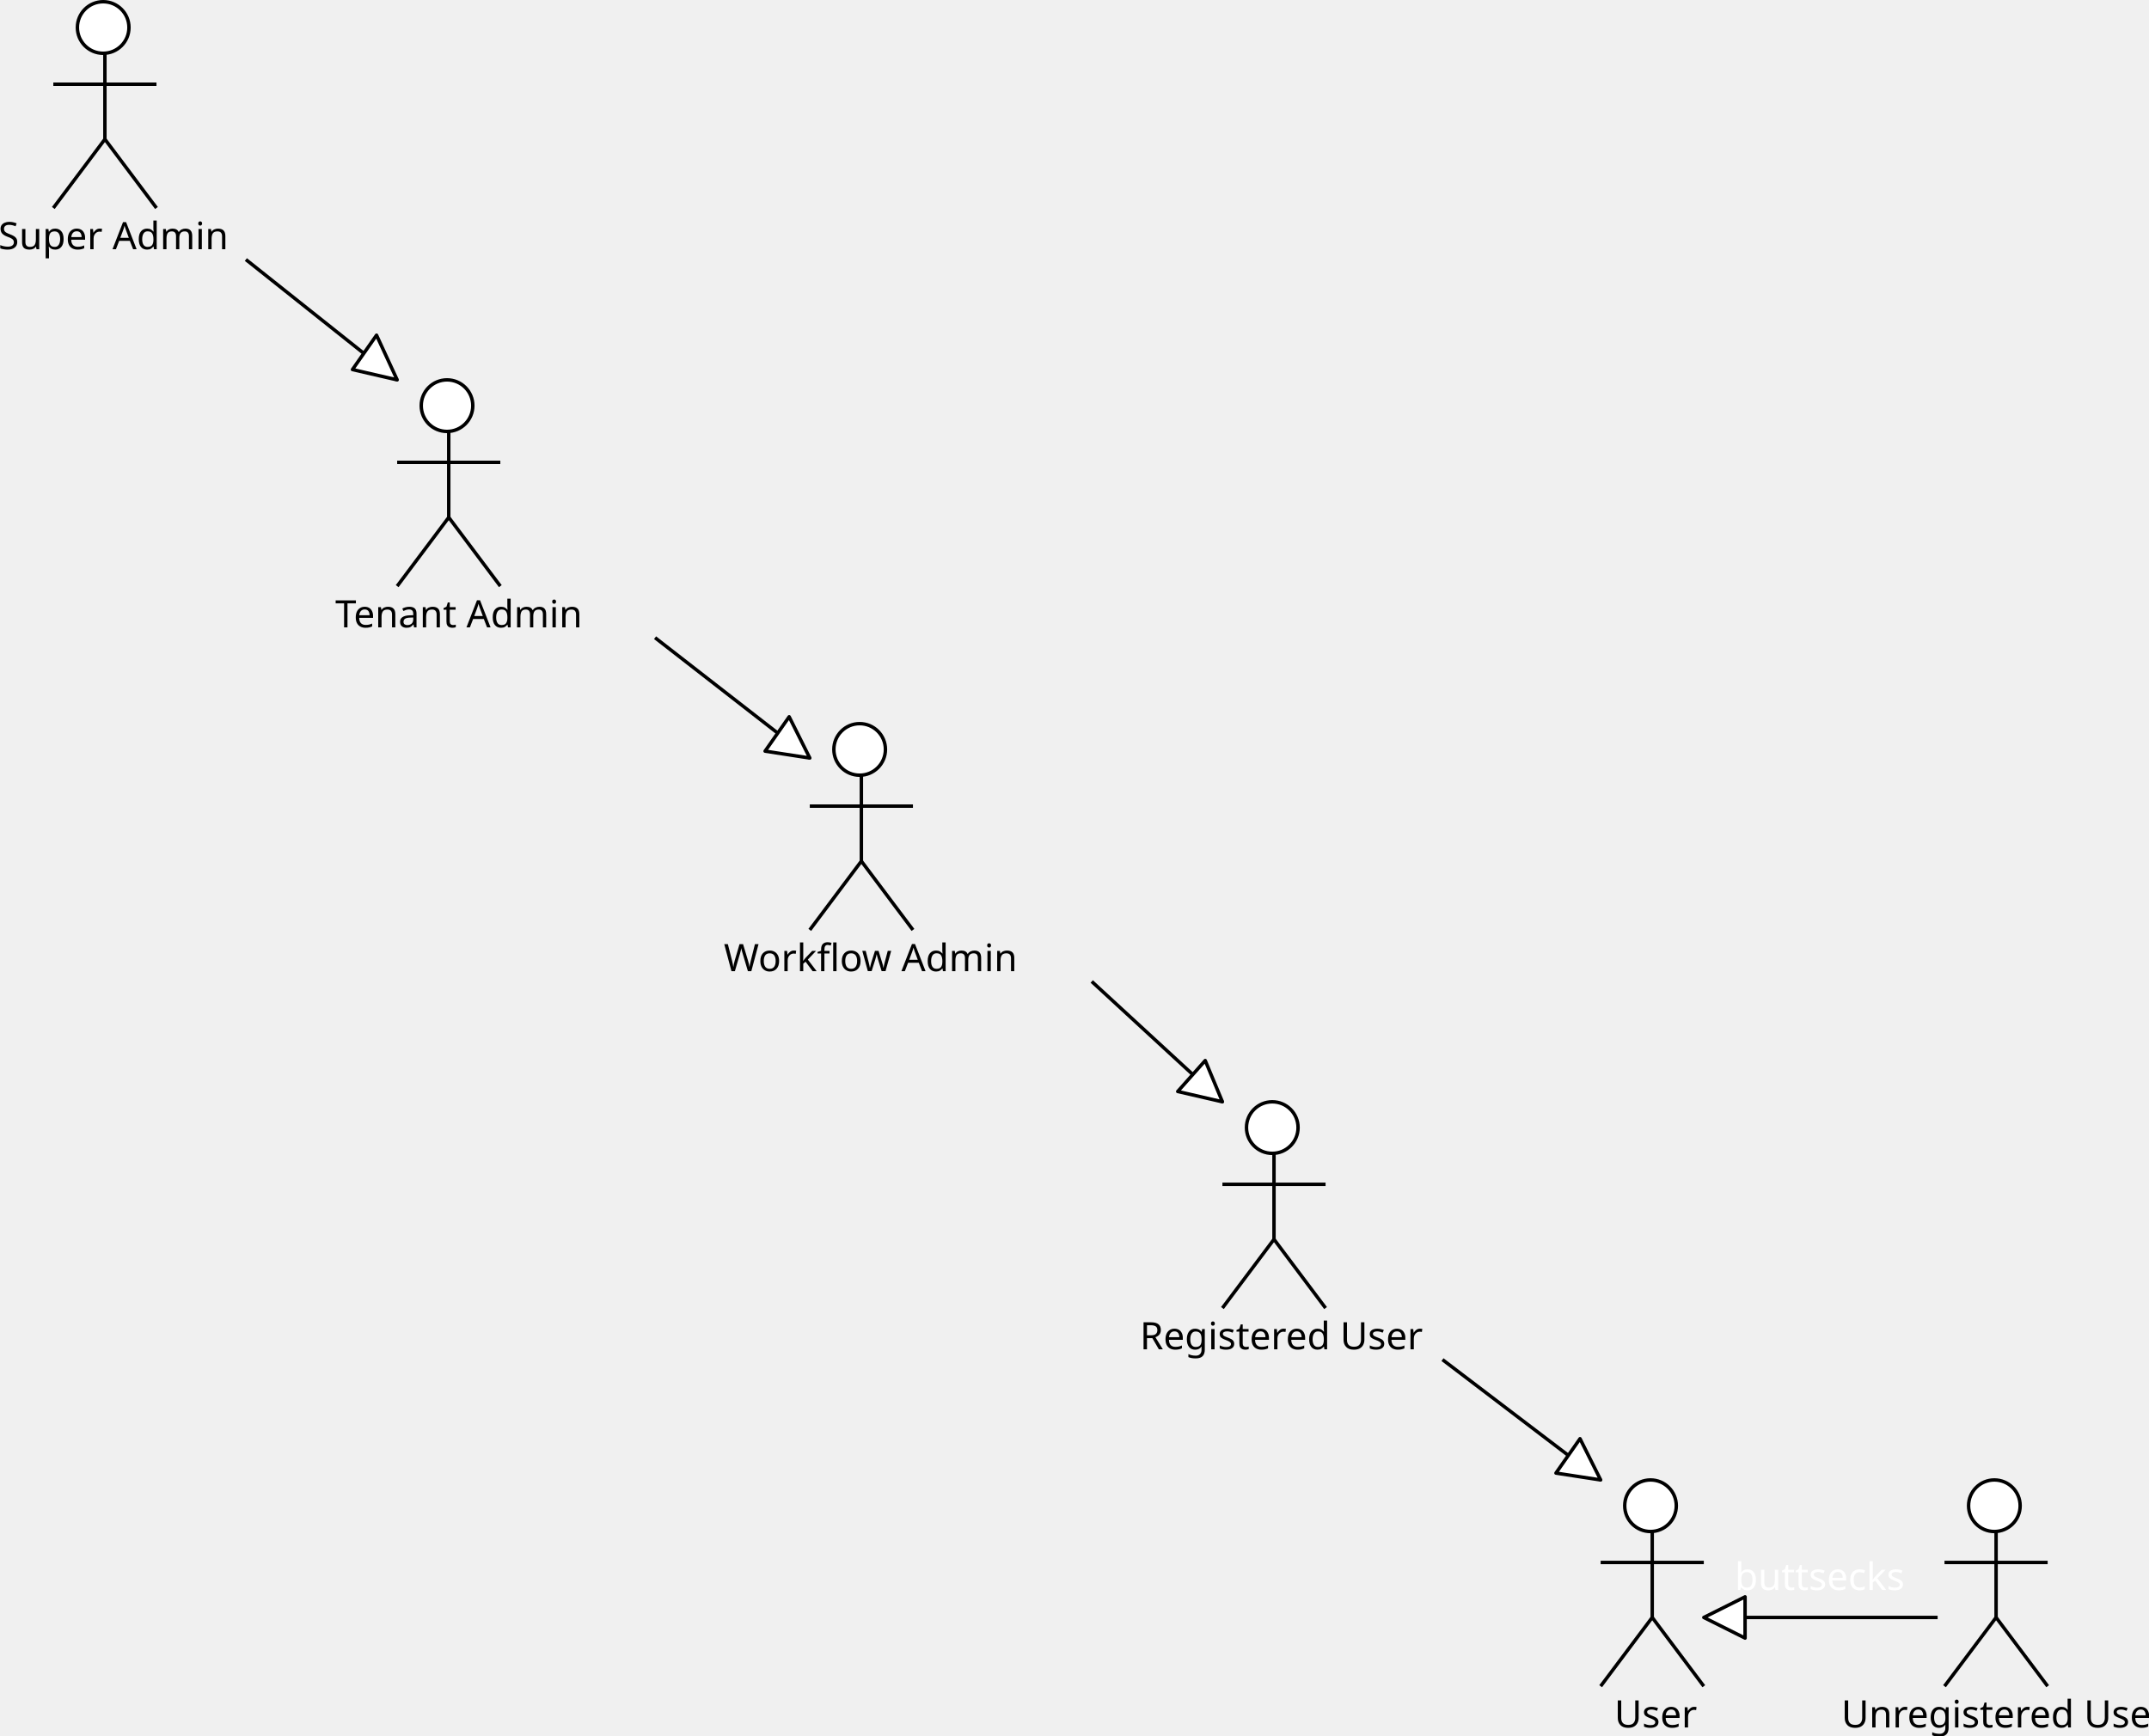
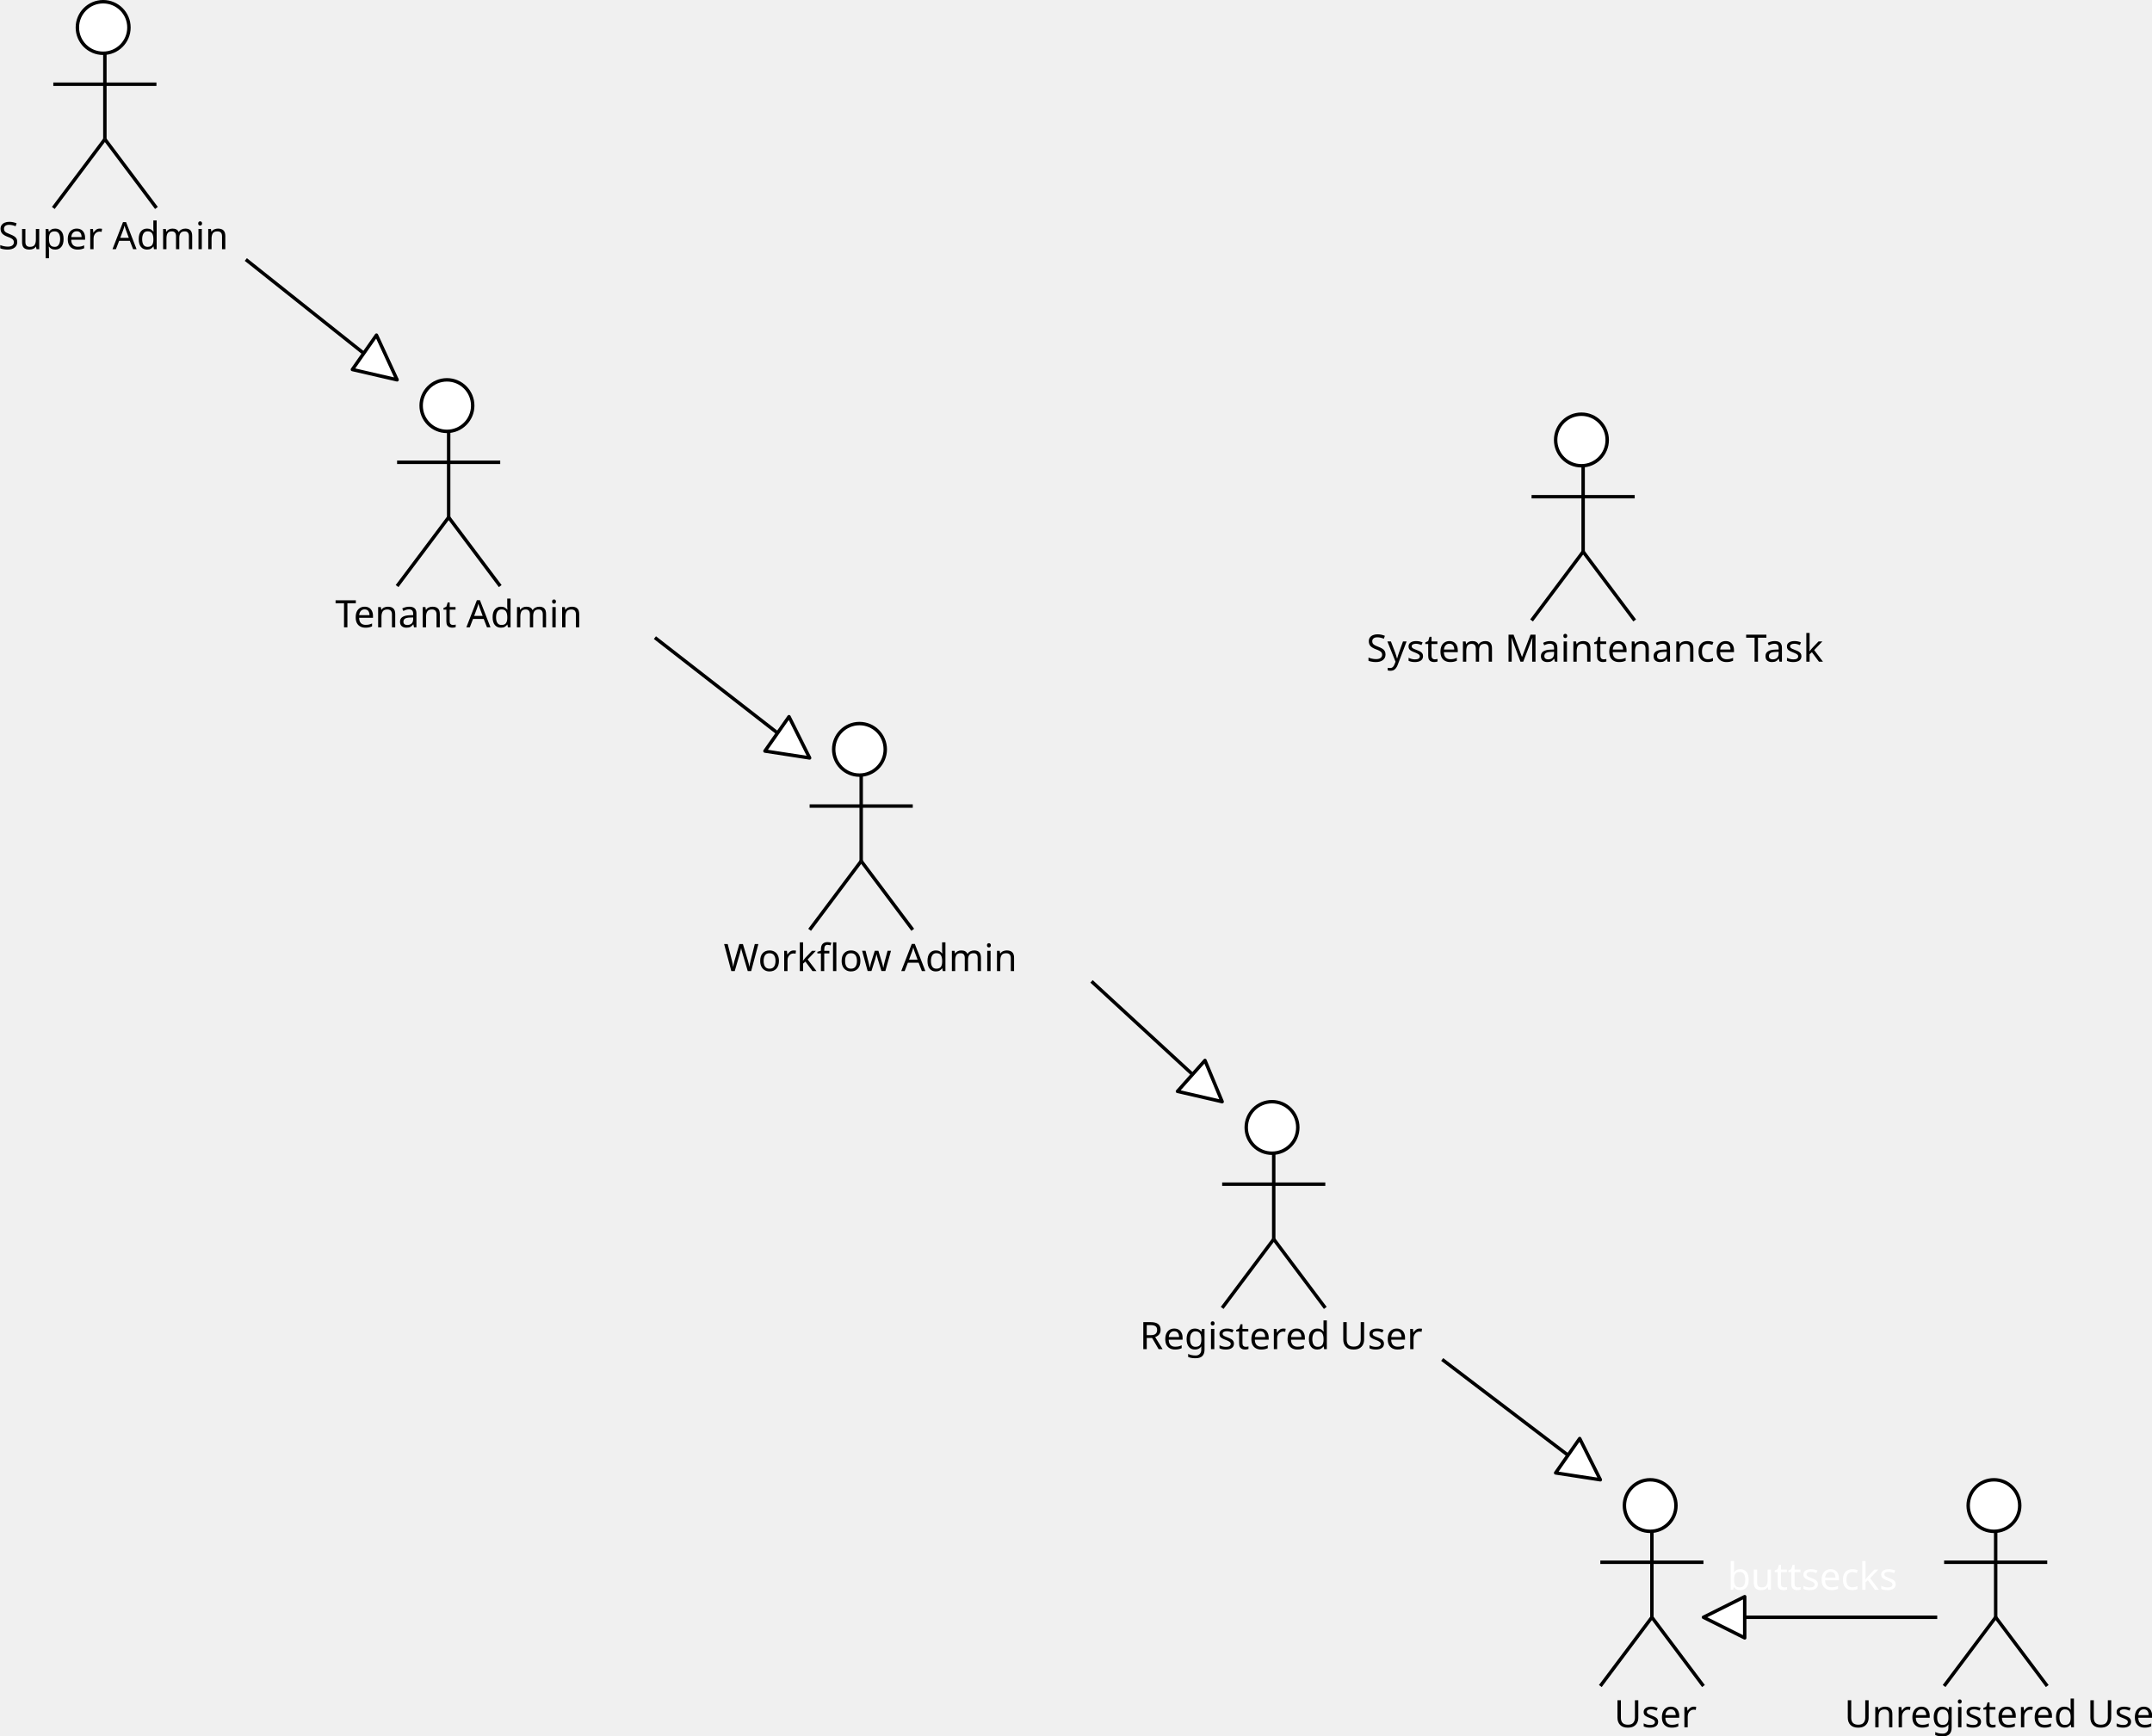
- <svg xmlns="http://www.w3.org/2000/svg" style="font-size:12px;font-style:normal;font-weight:normal;fill:#000000;fill-opacity:1;stroke:#000000;stroke-width:1;stroke-linecap:square;stroke-linejoin:miter;stroke-miterlimit:10;stroke-dasharray:none;stroke-dashoffset:0;stroke-opacity:1;font-family:Dialog" width="624.978" height="504.815" id="svg2" version="1.0">
+ <svg xmlns="http://www.w3.org/2000/svg" style="font-size:12px;font-style:normal;font-weight:normal;fill:#000000;fill-opacity:1;stroke:#000000;stroke-width:1;stroke-linecap:square;stroke-linejoin:miter;stroke-miterlimit:10;stroke-dasharray:none;stroke-dashoffset:0;stroke-opacity:1;font-family:Dialog" width="625.978" height="504.815" id="svg2" version="1.0">
  <defs id="genericDefs">
    </defs>
  <g id="g5" transform="translate(-44.49414,-69.5)">
    <defs id="defs1">
      <clipPath clipPathUnits="userSpaceOnUse" id="clipPath1">
        <path d="M -3,-3 L 37,-3 L 37,67 L -3,67 L -3,-3 z" id="path9" />
      </clipPath>
      <clipPath clipPathUnits="userSpaceOnUse" id="clipPath2">
        <path d="M -3,-3 L 277,-3 L 277,47 L -3,47 L -3,-3 z" id="path12" />
      </clipPath>
      <clipPath clipPathUnits="userSpaceOnUse" id="clipPath3">
        <path d="M 0,0 L 0,40 L 270,40 L 270,0 L 0,0 z" id="path15" />
      </clipPath>
      <clipPath clipPathUnits="userSpaceOnUse" id="clipPath4">
-         <path d="M 0,0 L 43,0 L 43,16 L 0,16 L 0,0 z" id="path18" />
+         <path d="M 0,0 L 146,0 L 146,14 L 0,14 L 0,0 z" id="path18" />
      </clipPath>
      <clipPath clipPathUnits="userSpaceOnUse" id="clipPath5">
-         <path d="M 0,0 L 108,0 L 108,16 L 0,16 L 0,0 z" id="path21" />
+         <path d="M 0,0 L 43,0 L 43,16 L 0,16 L 0,0 z" id="path21" />
      </clipPath>
      <clipPath clipPathUnits="userSpaceOnUse" id="clipPath6">
-         <path d="M 0,0 L 98,0 L 98,16 L 0,16 L 0,0 z" id="path24" />
+         <path d="M 0,0 L 107,0 L 107,16 L 0,16 L 0,0 z" id="path24" />
      </clipPath>
      <clipPath clipPathUnits="userSpaceOnUse" id="clipPath7">
-         <path d="M 0,0 L 136,0 L 136,16 L 0,16 L 0,0 z" id="path27" />
+         <path d="M 0,0 L 97,0 L 97,16 L 0,16 L 0,0 z" id="path27" />
      </clipPath>
      <clipPath clipPathUnits="userSpaceOnUse" id="clipPath8">
-         <path d="M 0,0 L 120,0 L 120,16 L 0,16 L 0,0 z" id="path30" />
+         <path d="M 0,0 L 136,0 L 136,16 L 0,16 L 0,0 z" id="path30" />
      </clipPath>
      <clipPath clipPathUnits="userSpaceOnUse" id="clipPath9">
-         <path d="M 0,0 L 82,0 L 82,16 L 0,16 L 0,0 z" id="path33" />
+         <path d="M 0,0 L 120,0 L 120,16 L 0,16 L 0,0 z" id="path33" />
      </clipPath>
      <clipPath clipPathUnits="userSpaceOnUse" id="clipPath10">
-         <path d="M 0,0 L 148,0 L 148,139 L 0,139 L 0,0 z" id="path36" />
+         <path d="M 0,0 L 82,0 L 82,16 L 0,16 L 0,0 z" id="path36" />
      </clipPath>
      <clipPath clipPathUnits="userSpaceOnUse" id="clipPath11">
-         <path d="M 0,0 L 149,0 L 149,139 L 0,139 L 0,0 z" id="path39" />
+         <path d="M 0,0 L 148,0 L 148,139 L 0,139 L 0,0 z" id="path39" />
      </clipPath>
      <clipPath clipPathUnits="userSpaceOnUse" id="clipPath12">
-         <path d="M 0,0 L 142,0 L 142,139 L 0,139 L 0,0 z" id="path42" />
+         <path d="M 0,0 L 149,0 L 149,139 L 0,139 L 0,0 z" id="path42" />
      </clipPath>
      <clipPath clipPathUnits="userSpaceOnUse" id="clipPath13">
-         <path d="M 0,0 L 184,0 L 184,115 L 0,115 L 0,0 z" id="path45" />
+         <path d="M 0,0 L 142,0 L 142,139 L 0,139 L 0,0 z" id="path45" />
      </clipPath>
      <clipPath clipPathUnits="userSpaceOnUse" id="clipPath14">
-         <path d="M 0,0 L 150,0 L 150,139 L 0,139 L 0,0 z" id="path48" />
+         <path d="M 0,0 L 184,0 L 184,115 L 0,115 L 0,0 z" id="path48" />
      </clipPath>
      <clipPath clipPathUnits="userSpaceOnUse" id="clipPath15">
-         <path d="M 0,0 L 67,0 L 67,14 L 0,14 L 0,0 z" id="path51" />
+         <path d="M 0,0 L 150,0 L 150,139 L 0,139 L 0,0 z" id="path51" />
+       </clipPath>
+       <clipPath clipPathUnits="userSpaceOnUse" id="clipPath16">
+         <path d="M 0,0 L 66,0 L 66,14 L 0,14 L 0,0 z" id="path54" />
      </clipPath>
    </defs>
-     <g transform="translate(60,70)" style="font-size:11px;fill:#ffffff;stroke:#ffffff;font-family:sans-serif" id="g57">
-       <circle style="stroke:none" r="7.5" cx="14.5" cy="7.5" id="circle59" />
+     <g transform="translate(60,70)" style="font-size:11px;fill:#ffffff;stroke:#ffffff;font-family:sans-serif" id="g60">
+       <circle style="stroke:none" r="7.5" cx="14.5" cy="7.5" id="circle62" />
    </g>
-     <g transform="translate(60,70)" style="font-size:11px;stroke-linecap:butt;stroke-linejoin:round;stroke-miterlimit:0;font-family:sans-serif" id="g61">
-       <circle style="fill:none" r="7.5" cx="14.5" cy="7.5" id="circle63" />
-       <line x1="15" x2="15" y1="15" style="fill:none" y2="40" id="line65" />
-       <line x1="0" x2="30" y1="24" style="fill:none" y2="24" id="line67" />
-       <line x1="15" x2="0" y1="40" style="fill:none" y2="60" id="line69" />
-       <line x1="15" x2="30" y1="40" style="fill:none" y2="60" id="line71" />
+     <g transform="translate(60,70)" style="font-size:11px;stroke-linecap:butt;stroke-linejoin:round;stroke-miterlimit:0;font-family:sans-serif" id="g64">
+       <circle style="fill:none" r="7.5" cx="14.5" cy="7.5" id="circle66" />
+       <line x1="15" x2="15" y1="15" style="fill:none" y2="40" id="line68" />
+       <line x1="0" x2="30" y1="24" style="fill:none" y2="24" id="line70" />
+       <line x1="15" x2="0" y1="40" style="fill:none" y2="60" id="line72" />
+       <line x1="15" x2="30" y1="40" style="fill:none" y2="60" id="line74" />
    </g>
-     <g transform="translate(160,180)" style="font-size:11px;fill:#ffffff;stroke:#ffffff;font-family:sans-serif" id="g73">
-       <circle style="stroke:none" r="7.5" cx="14.5" cy="7.5" id="circle75" />
+     <g transform="translate(160,180)" style="font-size:11px;fill:#ffffff;stroke:#ffffff;font-family:sans-serif" id="g76">
+       <circle style="stroke:none" r="7.5" cx="14.5" cy="7.5" id="circle78" />
    </g>
-     <g transform="translate(160,180)" style="font-size:11px;stroke-linecap:butt;stroke-linejoin:round;stroke-miterlimit:0;font-family:sans-serif" id="g77">
-       <circle style="fill:none" r="7.5" cx="14.5" cy="7.5" id="circle79" />
-       <line x1="15" x2="15" y1="15" style="fill:none" y2="40" id="line81" />
-       <line x1="0" x2="30" y1="24" style="fill:none" y2="24" id="line83" />
-       <line x1="15" x2="0" y1="40" style="fill:none" y2="60" id="line85" />
-       <line x1="15" x2="30" y1="40" style="fill:none" y2="60" id="line87" />
+     <g transform="translate(160,180)" style="font-size:11px;stroke-linecap:butt;stroke-linejoin:round;stroke-miterlimit:0;font-family:sans-serif" id="g80">
+       <circle style="fill:none" r="7.5" cx="14.5" cy="7.5" id="circle82" />
+       <line x1="15" x2="15" y1="15" style="fill:none" y2="40" id="line84" />
+       <line x1="0" x2="30" y1="24" style="fill:none" y2="24" id="line86" />
+       <line x1="15" x2="0" y1="40" style="fill:none" y2="60" id="line88" />
+       <line x1="15" x2="30" y1="40" style="fill:none" y2="60" id="line90" />
    </g>
-     <g transform="translate(280,280)" style="font-size:11px;fill:#ffffff;stroke:#ffffff;font-family:sans-serif" id="g89">
-       <circle style="stroke:none" r="7.5" cx="14.5" cy="7.5" id="circle91" />
+     <g transform="translate(280,280)" style="font-size:11px;fill:#ffffff;stroke:#ffffff;font-family:sans-serif" id="g92">
+       <circle style="stroke:none" r="7.5" cx="14.5" cy="7.5" id="circle94" />
    </g>
-     <g transform="translate(280,280)" style="font-size:11px;stroke-linecap:butt;stroke-linejoin:round;stroke-miterlimit:0;font-family:sans-serif" id="g93">
-       <circle style="fill:none" r="7.5" cx="14.5" cy="7.5" id="circle95" />
-       <line x1="15" x2="15" y1="15" style="fill:none" y2="40" id="line97" />
-       <line x1="0" x2="30" y1="24" style="fill:none" y2="24" id="line99" />
-       <line x1="15" x2="0" y1="40" style="fill:none" y2="60" id="line101" />
-       <line x1="15" x2="30" y1="40" style="fill:none" y2="60" id="line103" />
+     <g transform="translate(280,280)" style="font-size:11px;stroke-linecap:butt;stroke-linejoin:round;stroke-miterlimit:0;font-family:sans-serif" id="g96">
+       <circle style="fill:none" r="7.5" cx="14.5" cy="7.5" id="circle98" />
+       <line x1="15" x2="15" y1="15" style="fill:none" y2="40" id="line100" />
+       <line x1="0" x2="30" y1="24" style="fill:none" y2="24" id="line102" />
+       <line x1="15" x2="0" y1="40" style="fill:none" y2="60" id="line104" />
+       <line x1="15" x2="30" y1="40" style="fill:none" y2="60" id="line106" />
    </g>
-     <g transform="translate(400,390)" style="font-size:11px;fill:#ffffff;stroke:#ffffff;font-family:sans-serif" id="g105">
-       <circle style="stroke:none" r="7.5" cx="14.5" cy="7.5" id="circle107" />
+     <g transform="translate(400,390)" style="font-size:11px;fill:#ffffff;stroke:#ffffff;font-family:sans-serif" id="g108">
+       <circle style="stroke:none" r="7.5" cx="14.5" cy="7.5" id="circle110" />
    </g>
-     <g transform="translate(400,390)" style="font-size:11px;stroke-linecap:butt;stroke-linejoin:round;stroke-miterlimit:0;font-family:sans-serif" id="g109">
-       <circle style="fill:none" r="7.5" cx="14.5" cy="7.5" id="circle111" />
-       <line x1="15" x2="15" y1="15" style="fill:none" y2="40" id="line113" />
-       <line x1="0" x2="30" y1="24" style="fill:none" y2="24" id="line115" />
-       <line x1="15" x2="0" y1="40" style="fill:none" y2="60" id="line117" />
-       <line x1="15" x2="30" y1="40" style="fill:none" y2="60" id="line119" />
+     <g transform="translate(400,390)" style="font-size:11px;stroke-linecap:butt;stroke-linejoin:round;stroke-miterlimit:0;font-family:sans-serif" id="g112">
+       <circle style="fill:none" r="7.5" cx="14.5" cy="7.5" id="circle114" />
+       <line x1="15" x2="15" y1="15" style="fill:none" y2="40" id="line116" />
+       <line x1="0" x2="30" y1="24" style="fill:none" y2="24" id="line118" />
+       <line x1="15" x2="0" y1="40" style="fill:none" y2="60" id="line120" />
+       <line x1="15" x2="30" y1="40" style="fill:none" y2="60" id="line122" />
    </g>
-     <g transform="translate(610,500)" style="font-size:11px;fill:#ffffff;stroke:#ffffff;font-family:sans-serif" id="g121">
-       <circle style="stroke:none" r="7.5" cx="14.5" cy="7.5" id="circle123" />
+     <g transform="translate(610,500)" style="font-size:11px;fill:#ffffff;stroke:#ffffff;font-family:sans-serif" id="g124">
+       <circle style="stroke:none" r="7.5" cx="14.5" cy="7.5" id="circle126" />
    </g>
-     <g transform="translate(610,500)" style="font-size:11px;stroke-linecap:butt;stroke-linejoin:round;stroke-miterlimit:0;font-family:sans-serif" id="g125">
-       <circle style="fill:none" r="7.5" cx="14.5" cy="7.5" id="circle127" />
-       <line x1="15" x2="15" y1="15" style="fill:none" y2="40" id="line129" />
-       <line x1="0" x2="30" y1="24" style="fill:none" y2="24" id="line131" />
-       <line x1="15" x2="0" y1="40" style="fill:none" y2="60" id="line133" />
-       <line x1="15" x2="30" y1="40" style="fill:none" y2="60" id="line135" />
+     <g transform="translate(610,500)" style="font-size:11px;stroke-linecap:butt;stroke-linejoin:round;stroke-miterlimit:0;font-family:sans-serif" id="g128">
+       <circle style="fill:none" r="7.5" cx="14.5" cy="7.5" id="circle130" />
+       <line x1="15" x2="15" y1="15" style="fill:none" y2="40" id="line132" />
+       <line x1="0" x2="30" y1="24" style="fill:none" y2="24" id="line134" />
+       <line x1="15" x2="0" y1="40" style="fill:none" y2="60" id="line136" />
+       <line x1="15" x2="30" y1="40" style="fill:none" y2="60" id="line138" />
    </g>
-     <g transform="translate(510,500)" style="font-size:11px;fill:#ffffff;stroke:#ffffff;font-family:sans-serif" id="g137">
-       <circle style="stroke:none" r="7.5" cx="14.5" cy="7.5" id="circle139" />
+     <g transform="translate(510,500)" style="font-size:11px;fill:#ffffff;stroke:#ffffff;font-family:sans-serif" id="g140">
+       <circle style="stroke:none" r="7.5" cx="14.5" cy="7.5" id="circle142" />
    </g>
-     <g transform="translate(510,500)" style="font-size:11px;stroke-linecap:butt;stroke-linejoin:round;stroke-miterlimit:0;font-family:sans-serif" id="g141">
-       <circle style="fill:none" r="7.5" cx="14.5" cy="7.5" id="circle143" />
-       <line x1="15" x2="15" y1="15" style="fill:none" y2="40" id="line145" />
-       <line x1="0" x2="30" y1="24" style="fill:none" y2="24" id="line147" />
-       <line x1="15" x2="0" y1="40" style="fill:none" y2="60" id="line149" />
-       <line x1="15" x2="30" y1="40" style="fill:none" y2="60" id="line151" />
+     <g transform="translate(510,500)" style="font-size:11px;stroke-linecap:butt;stroke-linejoin:round;stroke-miterlimit:0;font-family:sans-serif" id="g144">
+       <circle style="fill:none" r="7.5" cx="14.5" cy="7.5" id="circle146" />
+       <line x1="15" x2="15" y1="15" style="fill:none" y2="40" id="line148" />
+       <line x1="0" x2="30" y1="24" style="fill:none" y2="24" id="line150" />
+       <line x1="15" x2="0" y1="40" style="fill:none" y2="60" id="line152" />
+       <line x1="15" x2="30" y1="40" style="fill:none" y2="60" id="line154" />
    </g>
-     <g style="font-size:11px;fill:#ffffff;stroke:#ffffff;font-family:sans-serif" id="g153" />
-     <g style="font-size:11px;font-family:sans-serif" transform="translate(504,560)" id="g161">
-       <text x="10" y="12" style="stroke:none" xml:space="preserve" id="text163">User</text>
+     <g transform="translate(490,190)" style="font-size:11px;fill:#ffffff;stroke:#ffffff;font-family:sans-serif" id="g164">
+       <circle style="stroke:none" r="7.5" cx="14.5" cy="7.5" id="circle166" />
    </g>
-     <g style="font-size:11px;font-family:sans-serif" transform="translate(571,560)" id="g165">
-       <text x="9" y="12" style="stroke:none" xml:space="preserve" id="text167">Unregistered User</text>
+     <g transform="translate(490,190)" style="font-size:11px;stroke-linecap:butt;stroke-linejoin:round;stroke-miterlimit:0;font-family:sans-serif" id="g168">
+       <circle style="fill:none" r="7.5" cx="14.5" cy="7.5" id="circle170" />
+       <line x1="15" x2="15" y1="15" style="fill:none" y2="40" id="line172" />
+       <line x1="0" x2="30" y1="24" style="fill:none" y2="24" id="line174" />
+       <line x1="15" x2="0" y1="40" style="fill:none" y2="60" id="line176" />
+       <line x1="15" x2="30" y1="40" style="fill:none" y2="60" id="line178" />
    </g>
-     <g style="font-size:11px;font-family:sans-serif" transform="translate(366,450)" id="g169">
-       <text x="10" y="12" style="stroke:none" xml:space="preserve" id="text171">Registered User</text>
+     <g style="font-size:11px;font-family:sans-serif" transform="translate(432,250)" id="g180">
+       <text x="10" y="12" style="stroke:none" xml:space="preserve" id="text182">System Maintenance Task</text>
    </g>
-     <g style="font-size:11px;font-family:sans-serif" transform="translate(227,340)" id="g173">
-       <text x="28" y="12" style="stroke:none" xml:space="preserve" id="text175">Workflow Admin</text>
+     <g style="font-size:11px;font-family:sans-serif" transform="translate(504,560)" id="g184">
+       <text x="10" y="12" style="stroke:none" xml:space="preserve" id="text186">User</text>
    </g>
-     <g style="font-size:11px;font-family:sans-serif" transform="translate(115,240)" id="g177">
-       <text x="27" y="12" style="stroke:none" xml:space="preserve" id="text179">Tenant Admin</text>
+     <g style="font-size:11px;font-family:sans-serif" transform="translate(572,560)" id="g188">
+       <text x="9" y="12" style="stroke:none" xml:space="preserve" id="text190">Unregistered User</text>
    </g>
-     <g style="font-size:11px;font-family:sans-serif" transform="translate(34,130)" id="g181">
-       <text x="10" y="12" style="stroke:none" xml:space="preserve" id="text183">Super Admin</text>
+     <g style="font-size:11px;font-family:sans-serif" transform="translate(367,450)" id="g192">
+       <text x="9" y="12" style="stroke:none" xml:space="preserve" id="text194">Registered User</text>
    </g>
-     <g transform="translate(66,95)" style="font-size:11px;stroke-linecap:butt;stroke-linejoin:round;font-family:sans-serif" id="g185">
-       <line x1="94" x2="50" y1="85" style="fill:none" y2="50" id="line187" />
-       <polygon style="fill:#ffffff;stroke:none" points="94,85 88,72 81,82 94,85 " id="polygon189" />
-       <polygon style="fill:none" points="94,85 88,72 81,82 94,85 " id="polygon191" />
+     <g style="font-size:11px;font-family:sans-serif" transform="translate(227,340)" id="g196">
+       <text x="28" y="12" style="stroke:none" xml:space="preserve" id="text198">Workflow Admin</text>
    </g>
-     <g transform="translate(185,205)" style="font-size:11px;stroke-linecap:butt;stroke-linejoin:round;font-family:sans-serif" id="g193">
-       <line x1="95" x2="50" y1="85" style="fill:none" y2="50" id="line195" />
-       <polygon style="fill:#ffffff;stroke:none" points="95,85 89,73 82,83 95,85 " id="polygon197" />
-       <polygon style="fill:none" points="95,85 89,73 82,83 95,85 " id="polygon199" />
+     <g style="font-size:11px;font-family:sans-serif" transform="translate(115,240)" id="g200">
+       <text x="27" y="12" style="stroke:none" xml:space="preserve" id="text202">Tenant Admin</text>
    </g>
-     <g transform="translate(312,305)" style="font-size:11px;stroke-linecap:butt;stroke-linejoin:round;font-family:sans-serif" id="g201">
-       <line x1="88" x2="50" y1="85" style="fill:none" y2="50" id="line203" />
-       <polygon style="fill:#ffffff;stroke:none" points="88,85 83,73 75,82 88,85 " id="polygon205" />
-       <polygon style="fill:none" points="88,85 83,73 75,82 88,85 " id="polygon207" />
+     <g style="font-size:11px;font-family:sans-serif" transform="translate(34,130)" id="g204">
+       <text x="10" y="12" style="stroke:none" xml:space="preserve" id="text206">Super Admin</text>
    </g>
-     <g transform="translate(484,484)" style="font-size:11px;stroke-linecap:butt;stroke-linejoin:round;font-family:sans-serif" id="g209">
-       <line x1="56" x2="124" y1="56" style="fill:none" y2="56" id="line211" />
-       <polygon style="fill:#ffffff;stroke:none" points="56,56 68,62 68,50 56,56 " id="polygon213" />
-       <polygon style="fill:none" points="56,56 68,62 68,50 56,56 " id="polygon215" />
+     <g transform="translate(66,95)" style="font-size:11px;stroke-linecap:butt;stroke-linejoin:round;font-family:sans-serif" id="g208">
+       <line x1="94" x2="50" y1="85" style="fill:none" y2="50" id="line210" />
+       <polygon style="fill:#ffffff;stroke:none" points="94,85 88,72 81,82 94,85 " id="polygon212" />
+       <polygon style="fill:none" points="94,85 88,72 81,82 94,85 " id="polygon214" />
    </g>
-     <g transform="translate(414,415)" style="font-size:11px;stroke-linecap:butt;stroke-linejoin:round;font-family:sans-serif" id="g217">
-       <line x1="96" x2="50" y1="85" style="fill:none" y2="50" id="line219" />
-       <polygon style="fill:#ffffff;stroke:none" points="96,85 90,73 83,83 96,85 " id="polygon221" />
-       <polygon style="fill:none" points="96,85 90,73 83,83 96,85 " id="polygon223" />
+     <g transform="translate(185,205)" style="font-size:11px;stroke-linecap:butt;stroke-linejoin:round;font-family:sans-serif" id="g216">
+       <line x1="95" x2="50" y1="85" style="fill:none" y2="50" id="line218" />
+       <polygon style="fill:#ffffff;stroke:none" points="95,85 89,73 82,83 95,85 " id="polygon220" />
+       <polygon style="fill:none" points="95,85 89,73 82,83 95,85 " id="polygon222" />
    </g>
-     <g transform="translate(539,520)" style="font-size:11px;fill:#ffffff;stroke:#ffffff;font-family:sans-serif" id="g225">
-       <text x="10" y="12" style="stroke:none" xml:space="preserve" id="text227">buttsecks</text>
+     <g transform="translate(312,305)" style="font-size:11px;stroke-linecap:butt;stroke-linejoin:round;font-family:sans-serif" id="g224">
+       <line x1="88" x2="50" y1="85" style="fill:none" y2="50" id="line226" />
+       <polygon style="fill:#ffffff;stroke:none" points="88,85 83,73 75,82 88,85 " id="polygon228" />
+       <polygon style="fill:none" points="88,85 83,73 75,82 88,85 " id="polygon230" />
+     </g>
+     <g transform="translate(484,484)" style="font-size:11px;stroke-linecap:butt;stroke-linejoin:round;font-family:sans-serif" id="g232">
+       <line x1="56" x2="124" y1="56" style="fill:none" y2="56" id="line234" />
+       <polygon style="fill:#ffffff;stroke:none" points="56,56 68,62 68,50 56,56 " id="polygon236" />
+       <polygon style="fill:none" points="56,56 68,62 68,50 56,56 " id="polygon238" />
+     </g>
+     <g transform="translate(414,415)" style="font-size:11px;stroke-linecap:butt;stroke-linejoin:round;font-family:sans-serif" id="g240">
+       <line x1="96" x2="50" y1="85" style="fill:none" y2="50" id="line242" />
+       <polygon style="fill:#ffffff;stroke:none" points="96,85 90,73 83,83 96,85 " id="polygon244" />
+       <polygon style="fill:none" points="96,85 90,73 83,83 96,85 " id="polygon246" />
+     </g>
+     <g transform="translate(538,520)" style="font-size:11px;fill:#ffffff;stroke:#ffffff;font-family:sans-serif" id="g248">
+       <text x="9" y="12" style="stroke:none" xml:space="preserve" id="text250">buttsecks</text>
    </g>
  </g>
</svg>
